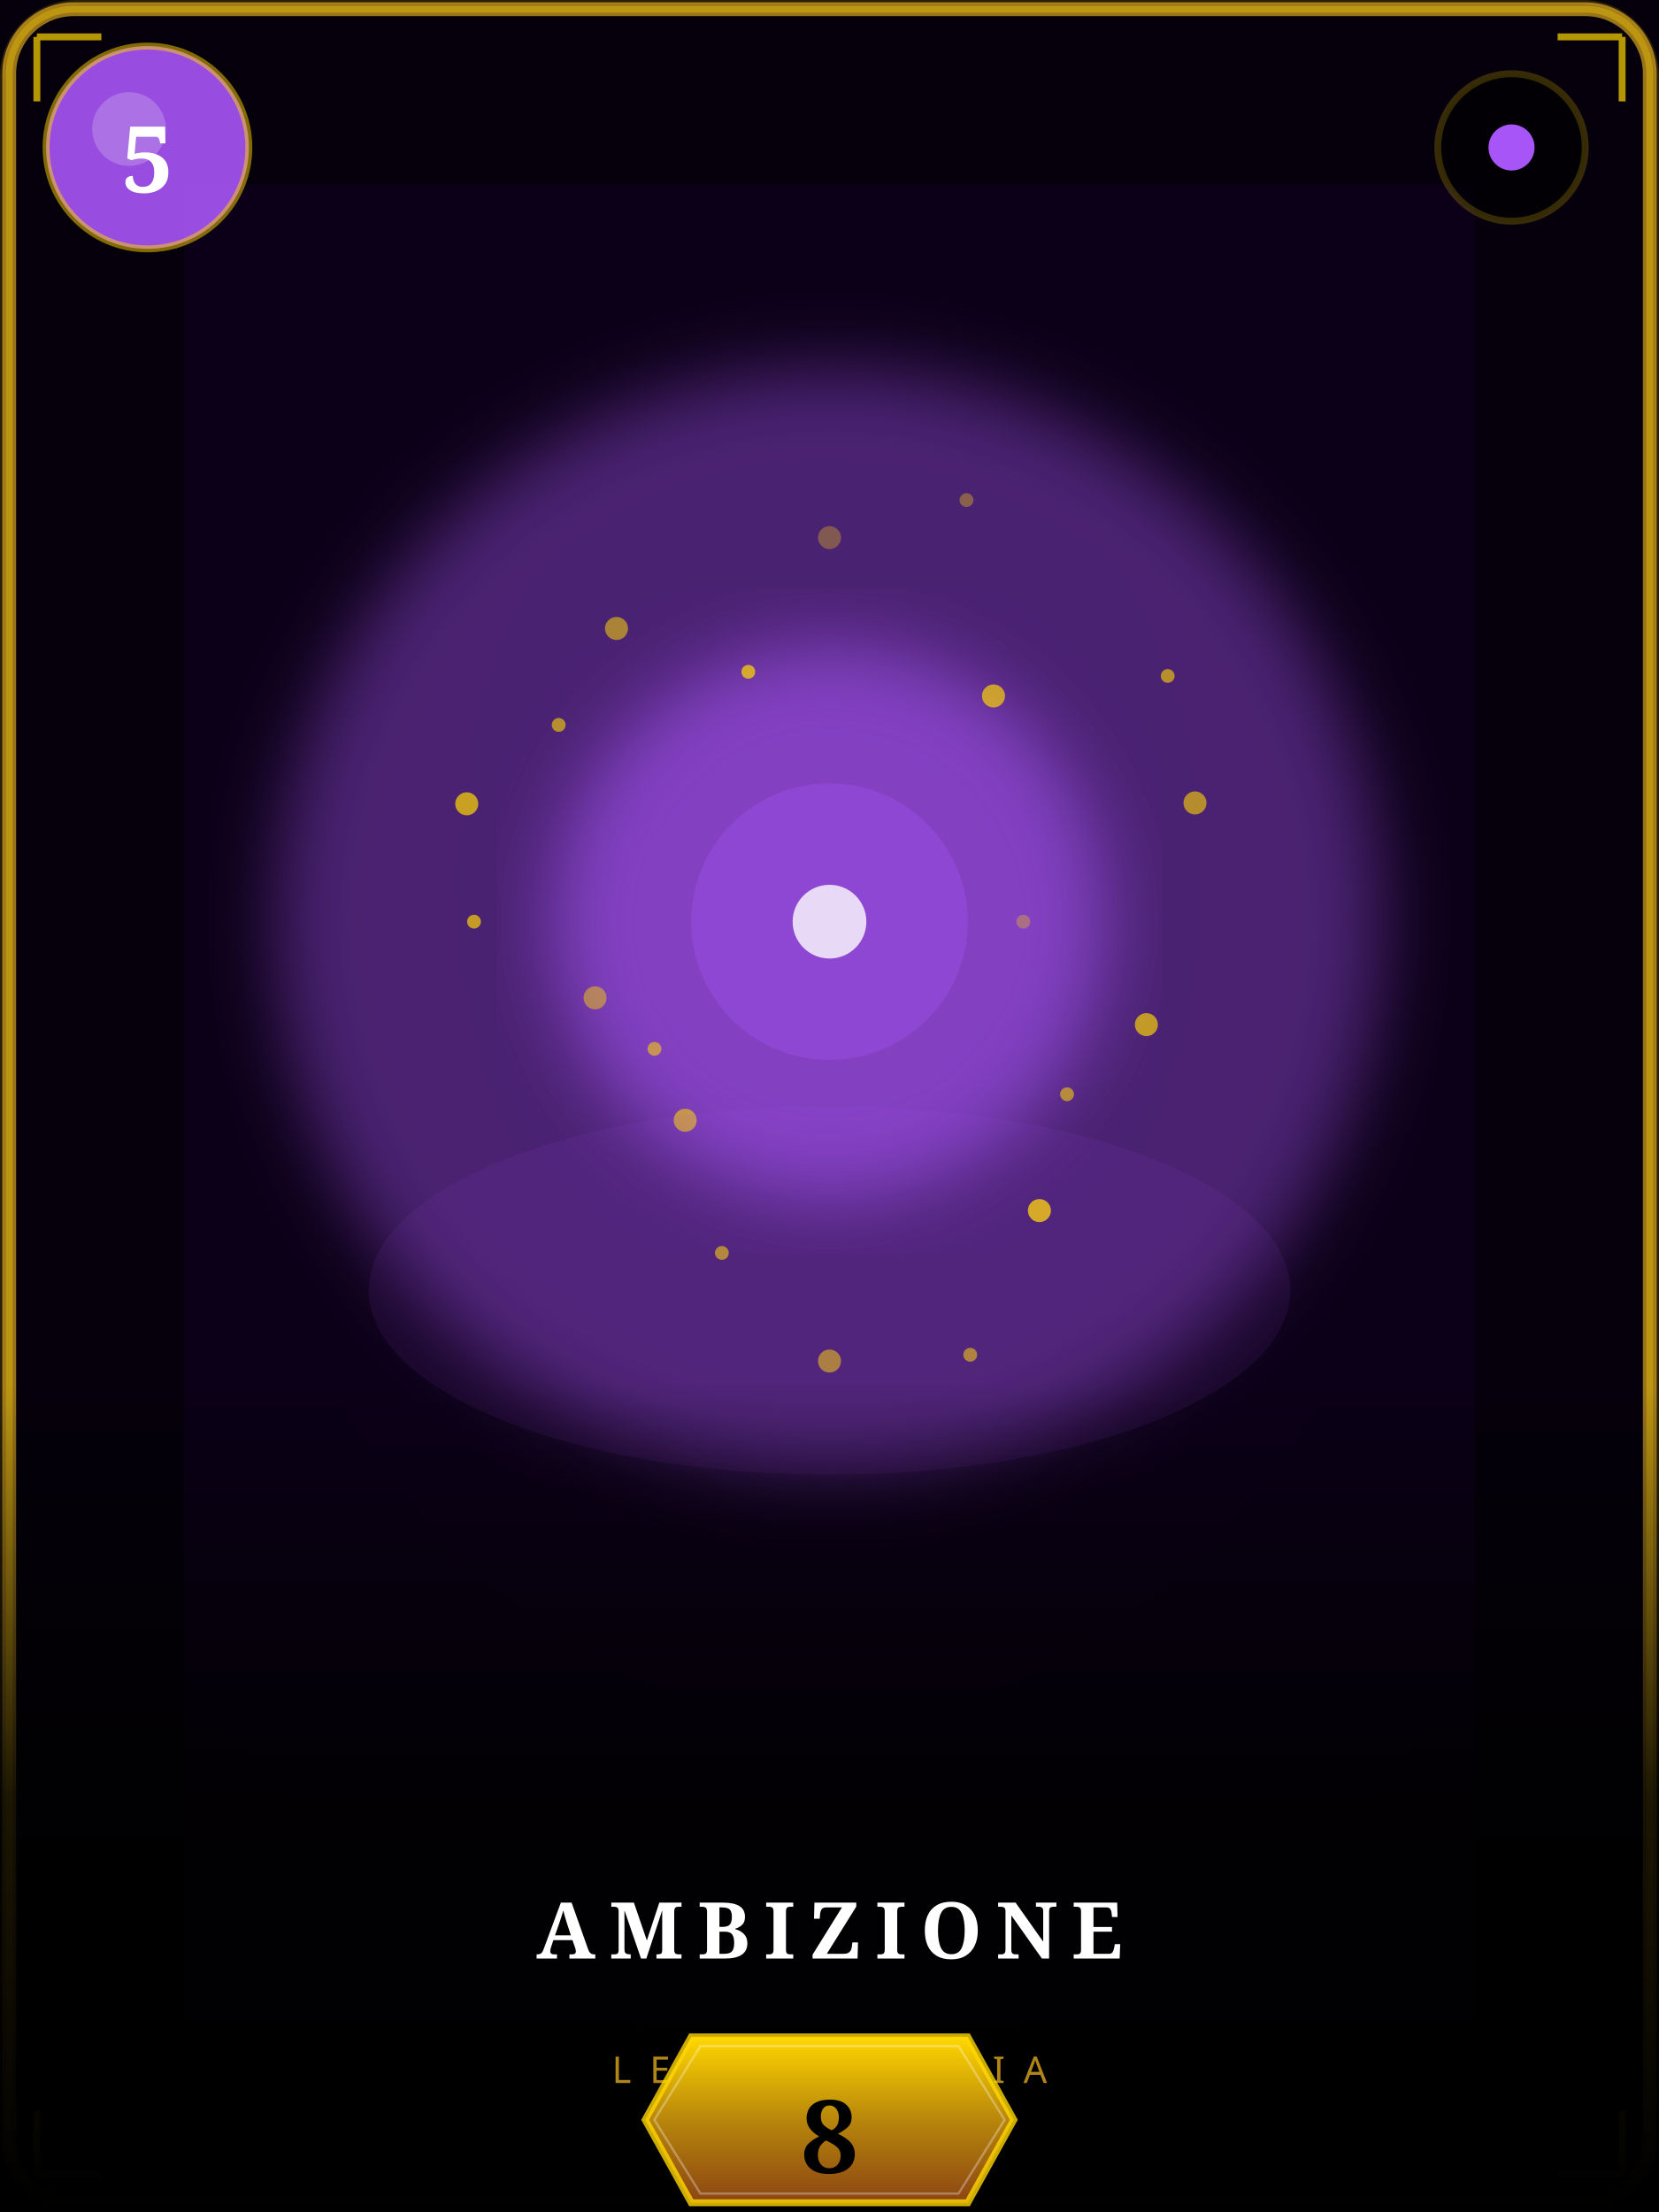
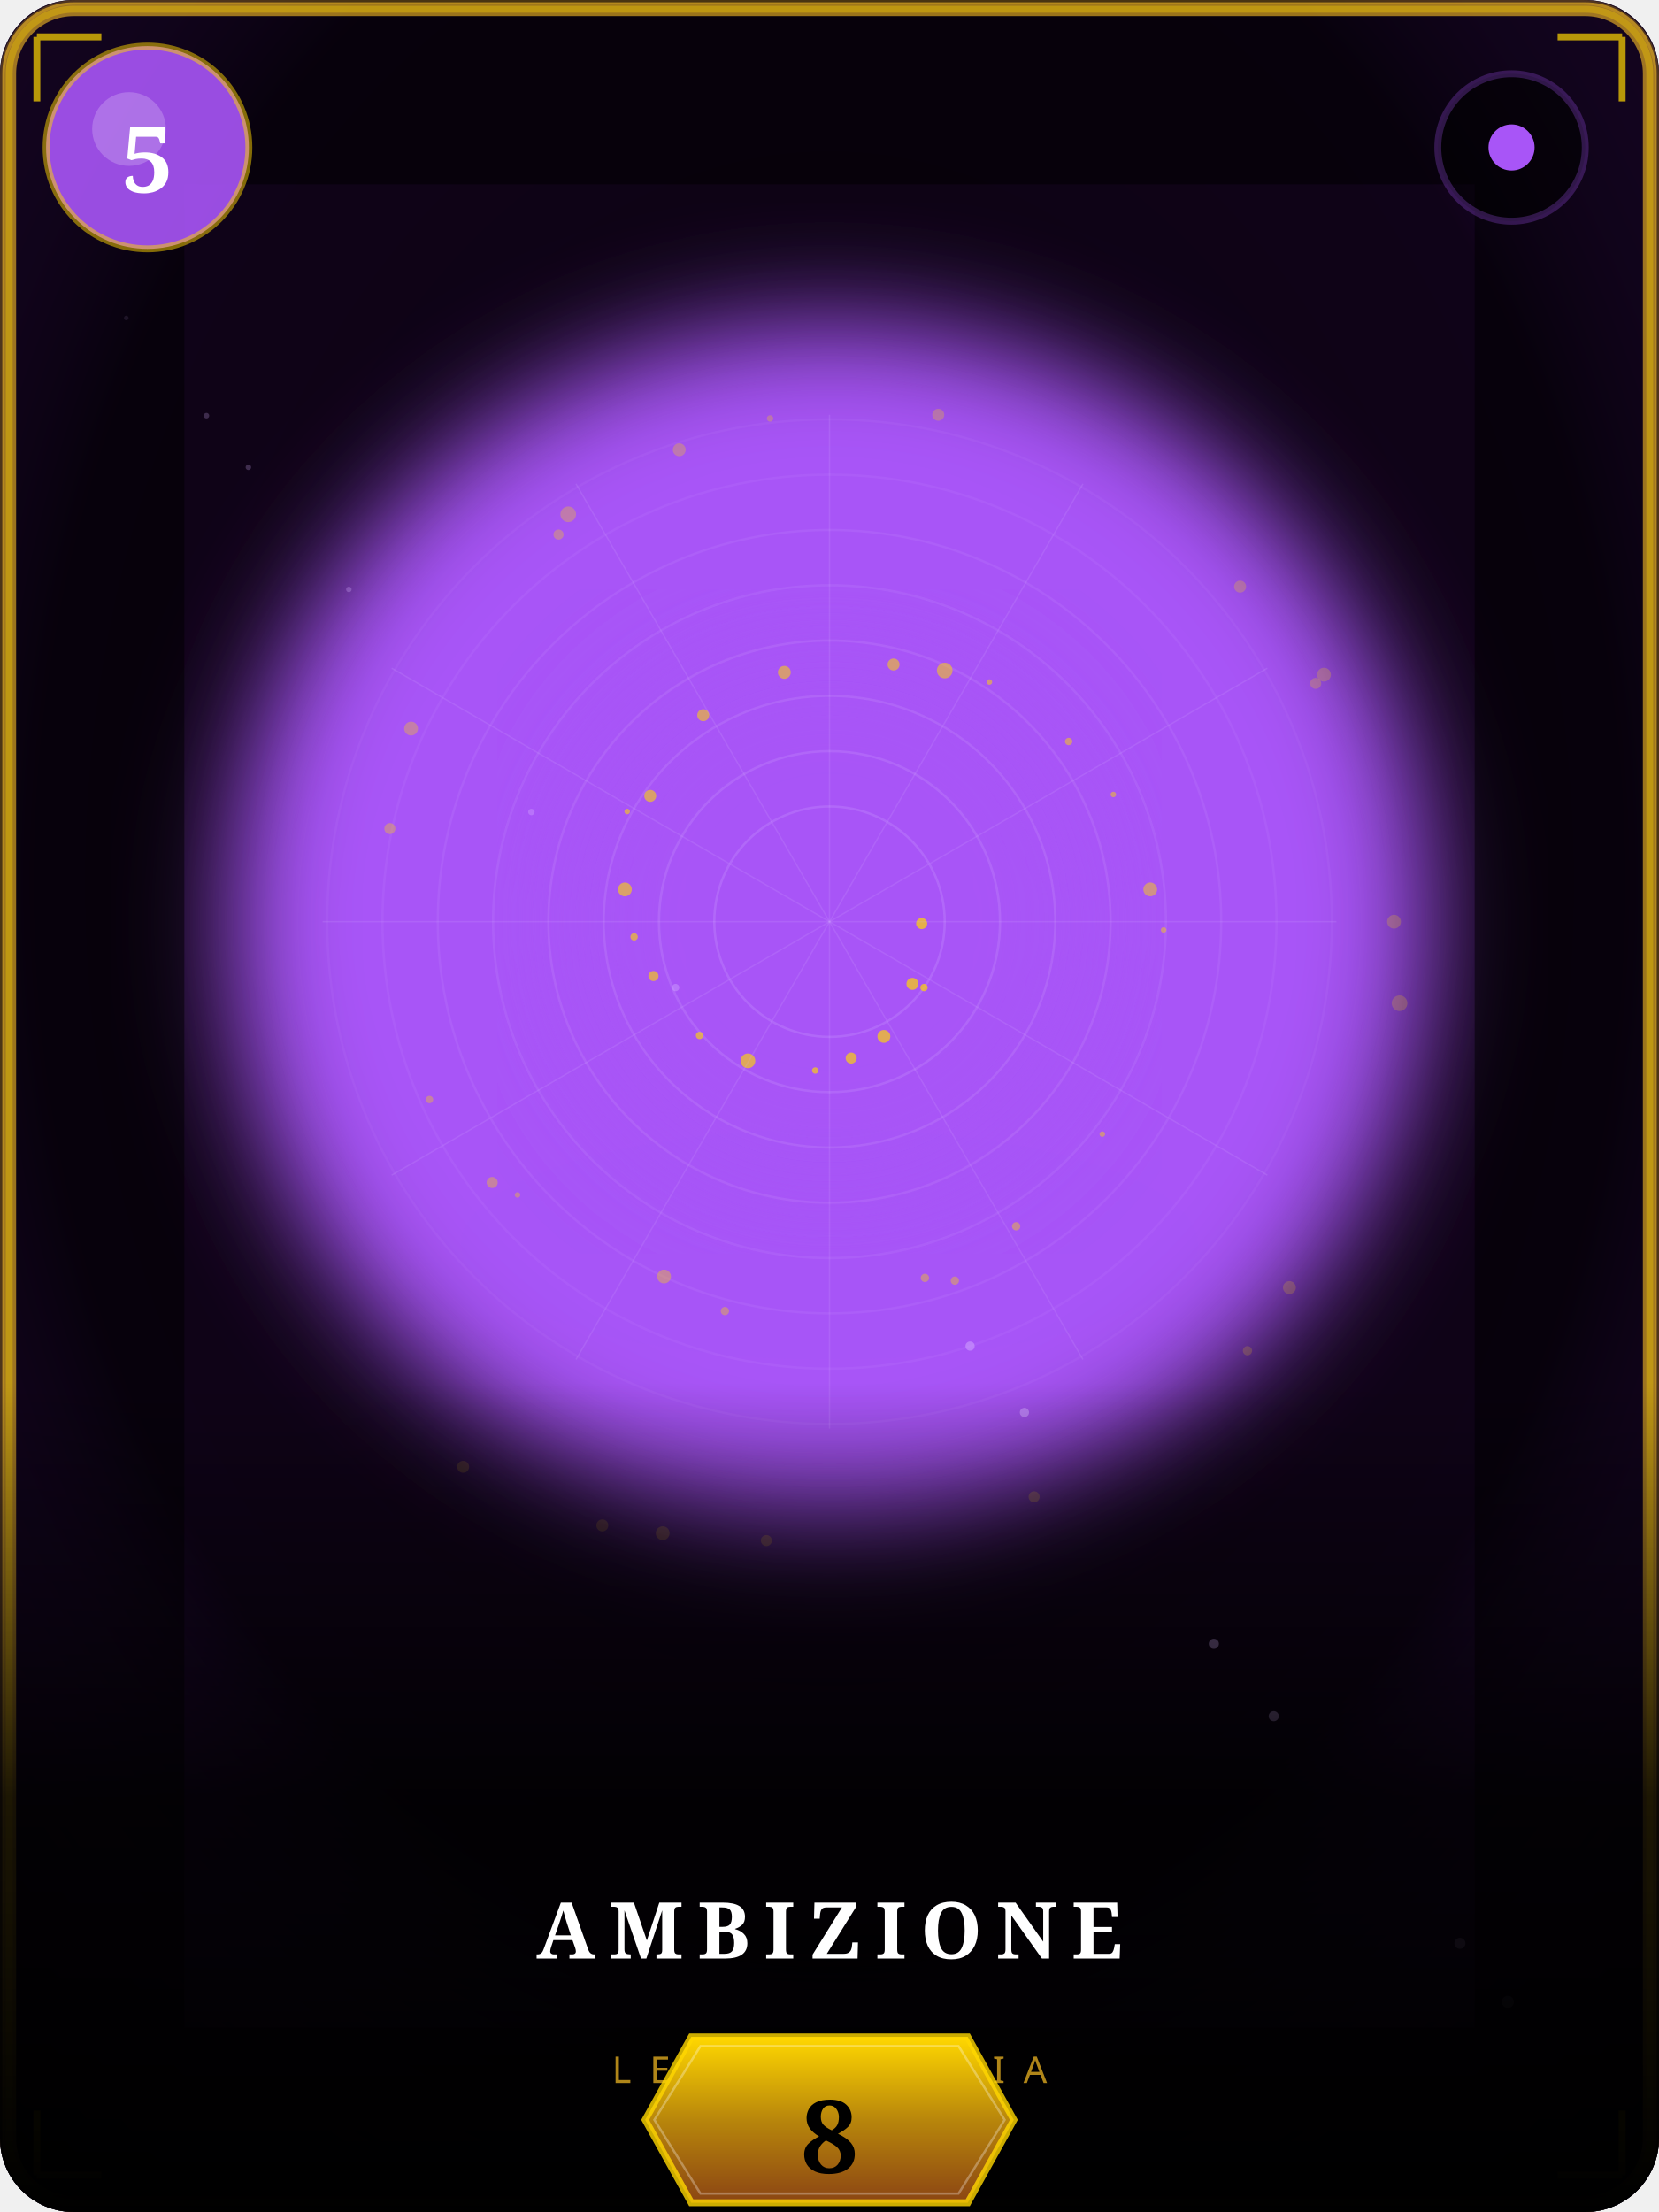
<svg xmlns="http://www.w3.org/2000/svg" viewBox="0 0 360 480" width="360" height="480">
  <defs>
-     <radialGradient id="v" cx="50%" cy="40%" r="75%">
-       <stop offset="0%" stop-color="#0d001a" />
-       <stop offset="100%" stop-color="#0a0015" />
+     <radialGradient id="bg_v1_ambizione" cx="50%" cy="40%" r="80%">
+       <stop offset="0%" stop-color="#a855f708" />
+       <stop offset="60%" stop-color="#7e22ce15" />
+       <stop offset="100%" stop-color="#050008" />
    </radialGradient>
-     <linearGradient id="tb" x1="0" y1="0" x2="0" y2="1">
+     <linearGradient id="tb_v1_ambizione" x1="0" y1="0" x2="0" y2="1">
      <stop offset="0%" stop-color="rgba(0,0,0,0)" />
      <stop offset="50%" stop-color="rgba(0,0,0,0.85)" />
      <stop offset="100%" stop-color="rgba(0,0,0,1)" />
    </linearGradient>
-     <linearGradient id="ph" x1="0" y1="0" x2="0" y2="1">
+     <linearGradient id="ph_v1_ambizione" x1="0" y1="0" x2="0" y2="1">
      <stop offset="0%" stop-color="#ffd700" />
      <stop offset="50%" stop-color="#b8860b" />
      <stop offset="100%" stop-color="#8b4513" />
    </linearGradient>
-     <filter id="g">
-       <feGaussianBlur stdDeviation="8" />
+     <filter id="g_v1_ambizione">
+       <feGaussianBlur stdDeviation="12" />
    </filter>
-     <filter id="g2">
-       <feGaussianBlur stdDeviation="4" />
+     <filter id="gm_v1_ambizione">
+       <feGaussianBlur stdDeviation="6" />
    </filter>
-     <filter id="g3">
-       <feGaussianBlur stdDeviation="15" />
+     <filter id="gs_v1_ambizione">
+       <feGaussianBlur stdDeviation="20" />
    </filter>
+     <clipPath id="c_v1_ambizione">
+       <rect x="0" y="0" width="360" height="480" rx="16" />
+     </clipPath>
  </defs>
-   <g clip-path="url(#c)">
-     <rect x="0" y="0" width="360" height="480" fill="#0d001a" />
-     <rect x="0" y="0" width="360" height="480" fill="url(#v)" />
-     <circle cx="180" cy="200" r="120" fill="#a855f7" opacity="0.4" filter="url(#g)" />
-     <circle cx="180" cy="200" r="60" fill="#a855f7" opacity="0.6" filter="url(#g)" />
-     <circle cx="180" cy="200" r="30" fill="#a855f7" opacity="0.3" />
-     <circle cx="180" cy="200" r="8" fill="#fff" opacity="0.8" />
-     <path d="M180,185 L180,120" fill="none" stroke="0.4" stroke-width="1.5" opacity="1" />
-     <path d="M187.5,187.01 L220,130.718" fill="none" stroke="0.4" stroke-width="1.5" opacity="1" />
-     <path d="M192.99,192.5 L249.282,160" fill="none" stroke="0.4" stroke-width="1.5" opacity="1" />
-     <path d="M195,200 L260,200" fill="none" stroke="0.4" stroke-width="1.5" opacity="1" />
-     <path d="M192.99,207.5 L249.282,240" fill="none" stroke="0.4" stroke-width="1.5" opacity="1" />
-     <path d="M187.5,212.99 L220,269.282" fill="none" stroke="0.4" stroke-width="1.5" opacity="1" />
-     <path d="M180,215 L180,280" fill="none" stroke="0.4" stroke-width="1.5" opacity="1" />
-     <path d="M172.5,212.99 L140,269.282" fill="none" stroke="0.4" stroke-width="1.5" opacity="1" />
-     <path d="M167.01,207.5 L110.718,240" fill="none" stroke="0.4" stroke-width="1.5" opacity="1" />
-     <path d="M165,200 L100,200" fill="none" stroke="0.4" stroke-width="1.5" opacity="1" />
-     <path d="M167.01,192.5 L110.718,160" fill="none" stroke="0.4" stroke-width="1.5" opacity="1" />
-     <path d="M172.5,187.01 L140,130.718" fill="none" stroke="0.4" stroke-width="1.5" opacity="1" />
-     <circle cx="222.052" cy="200" r="1.5" fill="#ffd700" opacity="0.316" />
-     <circle cx="248.765" cy="222.343" r="2.5" fill="#ffd700" opacity="0.657" />
-     <circle cx="231.549" cy="237.452" r="1.5" fill="#ffd700" opacity="0.556" />
-     <circle cx="225.549" cy="262.693" r="2.5" fill="#ffd700" opacity="0.795" />
-     <circle cx="210.537" cy="293.982" r="1.5" fill="#ffd700" opacity="0.568" />
-     <circle cx="180" cy="295.343" r="2.5" fill="#ffd700" opacity="0.533" />
-     <circle cx="156.644" cy="271.883" r="1.5" fill="#ffd700" opacity="0.589" />
-     <circle cx="148.69" cy="243.094" r="2.5" fill="#ffd700" opacity="0.571" />
-     <circle cx="142.017" cy="227.597" r="1.5" fill="#ffd700" opacity="0.551" />
-     <circle cx="129.129" cy="216.529" r="2.5" fill="#ffd700" opacity="0.461" />
-     <circle cx="102.857" cy="200" r="1.5" fill="#ffd700" opacity="0.674" />
-     <circle cx="101.282" cy="174.423" r="2.5" fill="#ffd700" opacity="0.697" />
-     <circle cx="121.236" cy="157.305" r="1.5" fill="#ffd700" opacity="0.596" />
-     <circle cx="133.778" cy="136.38" r="2.5" fill="#ffd700" opacity="0.533" />
-     <circle cx="162.383" cy="145.779" r="1.5" fill="#ffd700" opacity="0.717" />
-     <circle cx="180" cy="116.664" r="2.5" fill="#ffd700" opacity="0.304" />
-     <circle cx="209.724" cy="108.52" r="1.5" fill="#ffd700" opacity="0.347" />
-     <circle cx="215.587" cy="151.018" r="2.5" fill="#ffd700" opacity="0.675" />
-     <circle cx="253.388" cy="146.68" r="1.5" fill="#ffd700" opacity="0.601" />
-     <circle cx="259.31" cy="174.231" r="2.5" fill="#ffd700" opacity="0.59" />
-     <ellipse cx="180" cy="280" rx="100" ry="40" fill="rgba(168,85,247,0.08)" opacity="1" />
-     <rect x="0" y="0" width="360" height="480" fill="none" stroke="#000" stroke-width="80" opacity="0.5" rx="16" />
-     <rect x="0.5" y="0.5" width="359" height="479" fill="none" stroke="rgba(255,215,0,0.15)" stroke-width="1" rx="16" />
-     <rect x="2" y="2" width="356" height="476" fill="none" stroke="#fbbf24" stroke-width="3" rx="14" opacity="0.6" />
-     <rect x="2" y="2" width="356" height="476" fill="none" stroke="rgba(255,215,0,0.35)" stroke-width="1.5" rx="14" />
-     <path d="M 8 8 L 8 22 M 8 8 L 22 8" fill="none" stroke="rgba(255,215,0,0.7)" stroke-width="1.5" />
-     <path d="M 352 8 L 352 22 M 352 8 L 338 8" fill="none" stroke="rgba(255,215,0,0.7)" stroke-width="1.5" />
-     <path d="M 8 472 L 8 458 M 8 472 L 22 472" fill="none" stroke="rgba(255,215,0,0.7)" stroke-width="1.5" />
-     <path d="M 352 472 L 352 458 M 352 472 L 338 472" fill="none" stroke="rgba(255,215,0,0.7)" stroke-width="1.5" />
-     <circle cx="32" cy="32" r="22" fill="#a855f7" opacity="0.9" />
-     <circle cx="32" cy="32" r="22" fill="none" stroke="rgba(255,215,0,0.5)" stroke-width="1.5" />
-     <circle cx="28" cy="28" r="8" fill="rgba(255,255,255,0.2)" />
-     <text x="32" y="34" text-anchor="middle" dominant-baseline="central" font-size="20" font-weight="900" fill="#fff" font-family="Cinzel,serif">5</text>
-     <circle cx="328" cy="32" r="16" fill="rgba(0,0,0,0.6)" stroke="rgba(255,215,0,0.2)" stroke-width="1.5" />
-     <circle cx="328" cy="32" r="5" fill="#a855f7">
-       <animate attributeName="opacity" values="0.3;1;0.3" dur="2s" repeatCount="indefinite" />
-     </circle>
-     <rect x="0" y="300" width="360" height="180" fill="url(#tb)" />
-     <text x="180" y="425" text-anchor="middle" font-size="17" fill="#fff" font-family="Cinzel,serif" font-weight="700" letter-spacing="3">AMBIZIONE</text>
-     <text x="180" y="452" text-anchor="middle" font-size="8" fill="#fbbf24" font-family="Montserrat,sans-serif" letter-spacing="4" opacity="0.7">LEGGENDARIA</text>
-     <g transform="translate(180,460)">
-       <polygon points="-30,-18 30,-18 40,0 30,18 -30,18 -40,0" fill="url(#ph)" stroke="rgba(255,215,0,0.8)" stroke-width="1.5" />
-       <polygon points="-28,-16 28,-16 38,0 28,16 -28,16 -38,0" fill="none" stroke="rgba(255,255,255,0.3)" stroke-width="0.5" />
-       <text x="0" y="3" text-anchor="middle" dominant-baseline="central" font-size="22" font-weight="900" fill="#000" font-family="Cinzel,serif">8</text>
+   <g clip-path="url(#c_v1_ambizione)">
+     <rect x="0" y="0" width="360" height="480" fill="#050008" />
+     <rect x="0" y="0" width="360" height="480" fill="url(#bg_v1_ambizione)" />
+     <circle cx="180" cy="200" r="130" fill="#a855f7" filter="url(#g_v1_ambizione)" />
+     <circle cx="180" cy="200" r="60" fill="#a855f7" filter="url(#g_v1_ambizione)" />
+     <circle cx="180" cy="200" r="25" fill="none" stroke="#d8b4fe" stroke-width="0.5" opacity="0.20" />
+     <circle cx="180" cy="200" r="37" fill="none" stroke="#d8b4fe" stroke-width="0.5" opacity="0.18" />
+     <circle cx="180" cy="200" r="49" fill="none" stroke="#d8b4fe" stroke-width="0.5" opacity="0.16" />
+     <circle cx="180" cy="200" r="61" fill="none" stroke="#d8b4fe" stroke-width="0.5" opacity="0.14" />
+     <circle cx="180" cy="200" r="73" fill="none" stroke="#d8b4fe" stroke-width="0.5" opacity="0.12" />
+     <circle cx="180" cy="200" r="85" fill="none" stroke="#d8b4fe" stroke-width="0.5" opacity="0.10" />
+     <circle cx="180" cy="200" r="97" fill="none" stroke="#d8b4fe" stroke-width="0.5" opacity="0.08" />
+     <circle cx="180" cy="200" r="109" fill="none" stroke="#d8b4fe" stroke-width="0.5" opacity="0.06" />
+     <circle cx="200.0" cy="200.4" r="1.2" fill="#ffd700" opacity="0.70">
+       <animate attributeName="opacity" values="0.70;0.14;0.70" dur="1.9s" repeatCount="indefinite" />
+     </circle>
+     <circle cx="198.0" cy="213.5" r="1.3" fill="#ffd700" opacity="0.69">
+       <animate attributeName="opacity" values="0.69;0.14;0.69" dur="3.3s" repeatCount="indefinite" />
+     </circle>
+     <circle cx="200.5" cy="214.3" r="0.8" fill="#ffd700" opacity="0.68">
+       <animate attributeName="opacity" values="0.68;0.14;0.68" dur="2.6s" repeatCount="indefinite" />
+     </circle>
+     <circle cx="191.8" cy="224.9" r="1.4" fill="#ffd700" opacity="0.66">
+       <animate attributeName="opacity" values="0.66;0.13;0.66" dur="2.7s" repeatCount="indefinite" />
+     </circle>
+     <circle cx="184.7" cy="229.6" r="1.2" fill="#ffd700" opacity="0.65">
+       <animate attributeName="opacity" values="0.65;0.13;0.65" dur="2.4s" repeatCount="indefinite" />
+     </circle>
+     <circle cx="176.9" cy="232.3" r="0.7" fill="#ffd700" opacity="0.64">
+       <animate attributeName="opacity" values="0.64;0.13;0.64" dur="2.5s" repeatCount="indefinite" />
+     </circle>
+     <circle cx="162.3" cy="230.2" r="1.6" fill="#ffd700" opacity="0.63">
+       <animate attributeName="opacity" values="0.63;0.13;0.63" dur="1.9s" repeatCount="indefinite" />
+     </circle>
+     <circle cx="151.8" cy="224.7" r="0.8" fill="#ffd700" opacity="0.62">
+       <animate attributeName="opacity" values="0.62;0.12;0.62" dur="3.4s" repeatCount="indefinite" />
+     </circle>
+     <circle cx="141.8" cy="211.8" r="1.1" fill="#ffd700" opacity="0.60">
+       <animate attributeName="opacity" values="0.60;0.12;0.60" dur="1.9s" repeatCount="indefinite" />
+     </circle>
+     <circle cx="137.6" cy="203.3" r="0.8" fill="#ffd700" opacity="0.59">
+       <animate attributeName="opacity" values="0.59;0.12;0.59" dur="2.1s" repeatCount="indefinite" />
+     </circle>
+     <circle cx="135.6" cy="193.0" r="1.5" fill="#ffd700" opacity="0.58">
+       <animate attributeName="opacity" values="0.58;0.12;0.58" dur="2.9s" repeatCount="indefinite" />
+     </circle>
+     <circle cx="141.1" cy="172.7" r="1.3" fill="#ffd700" opacity="0.57">
+       <animate attributeName="opacity" values="0.57;0.11;0.57" dur="3.2s" repeatCount="indefinite" />
+     </circle>
+     <circle cx="136.1" cy="176.1" r="0.6" fill="#ffd700" opacity="0.56">
+       <animate attributeName="opacity" values="0.56;0.11;0.56" dur="1.7s" repeatCount="indefinite" />
+     </circle>
+     <circle cx="152.6" cy="155.2" r="1.3" fill="#ffd700" opacity="0.54">
+       <animate attributeName="opacity" values="0.54;0.11;0.54" dur="3.4s" repeatCount="indefinite" />
+     </circle>
+     <circle cx="170.2" cy="145.9" r="1.4" fill="#ffd700" opacity="0.53">
+       <animate attributeName="opacity" values="0.53;0.11;0.53" dur="3.0s" repeatCount="indefinite" />
+     </circle>
+     <circle cx="193.9" cy="144.2" r="1.3" fill="#ffd700" opacity="0.52">
+       <animate attributeName="opacity" values="0.52;0.10;0.52" dur="3.3s" repeatCount="indefinite" />
+     </circle>
+     <circle cx="205.0" cy="145.5" r="1.7" fill="#ffd700" opacity="0.51">
+       <animate attributeName="opacity" values="0.51;0.10;0.51" dur="3.3s" repeatCount="indefinite" />
+     </circle>
+     <circle cx="214.7" cy="148.0" r="0.6" fill="#ffd700" opacity="0.50">
+       <animate attributeName="opacity" values="0.50;0.10;0.50" dur="1.7s" repeatCount="indefinite" />
+     </circle>
+     <circle cx="231.9" cy="160.9" r="0.8" fill="#ffd700" opacity="0.48">
+       <animate attributeName="opacity" values="0.48;0.10;0.48" dur="3.4s" repeatCount="indefinite" />
+     </circle>
+     <circle cx="241.6" cy="172.4" r="0.6" fill="#ffd700" opacity="0.47">
+       <animate attributeName="opacity" values="0.47;0.09;0.47" dur="3.2s" repeatCount="indefinite" />
+     </circle>
+     <circle cx="249.6" cy="193.0" r="1.5" fill="#ffd700" opacity="0.46">
+       <animate attributeName="opacity" values="0.46;0.09;0.46" dur="1.9s" repeatCount="indefinite" />
+     </circle>
+     <circle cx="252.5" cy="201.8" r="0.6" fill="#ffd700" opacity="0.45">
+       <animate attributeName="opacity" values="0.45;0.09;0.45" dur="2.4s" repeatCount="indefinite" />
+     </circle>
+     <circle cx="239.2" cy="246.1" r="0.6" fill="#ffd700" opacity="0.44">
+       <animate attributeName="opacity" values="0.44;0.09;0.44" dur="1.5s" repeatCount="indefinite" />
+     </circle>
+     <circle cx="220.5" cy="266.1" r="0.9" fill="#ffd700" opacity="0.42">
+       <animate attributeName="opacity" values="0.42;0.08;0.42" dur="2.1s" repeatCount="indefinite" />
+     </circle>
+     <circle cx="200.7" cy="277.3" r="0.9" fill="#ffd700" opacity="0.41">
+       <animate attributeName="opacity" values="0.41;0.08;0.41" dur="2.9s" repeatCount="indefinite" />
+     </circle>
+     <circle cx="207.2" cy="277.9" r="0.9" fill="#ffd700" opacity="0.40">
+       <animate attributeName="opacity" values="0.40;0.08;0.40" dur="2.8s" repeatCount="indefinite" />
+     </circle>
+     <circle cx="144.1" cy="277.0" r="1.5" fill="#ffd700" opacity="0.39">
+       <animate attributeName="opacity" values="0.39;0.08;0.39" dur="2.7s" repeatCount="indefinite" />
+     </circle>
+     <circle cx="157.3" cy="284.5" r="0.9" fill="#ffd700" opacity="0.38">
+       <animate attributeName="opacity" values="0.38;0.08;0.38" dur="3.3s" repeatCount="indefinite" />
+     </circle>
+     <circle cx="112.3" cy="259.3" r="0.6" fill="#ffd700" opacity="0.36">
+       <animate attributeName="opacity" values="0.36;0.07;0.36" dur="1.6s" repeatCount="indefinite" />
+     </circle>
+     <circle cx="106.8" cy="256.6" r="1.2" fill="#ffd700" opacity="0.35">
+       <animate attributeName="opacity" values="0.35;0.07;0.35" dur="2.2s" repeatCount="indefinite" />
+     </circle>
+     <circle cx="93.2" cy="238.6" r="0.8" fill="#ffd700" opacity="0.34">
+       <animate attributeName="opacity" values="0.34;0.07;0.34" dur="2.2s" repeatCount="indefinite" />
+     </circle>
+     <circle cx="84.6" cy="179.8" r="1.2" fill="#ffd700" opacity="0.33">
+       <animate attributeName="opacity" values="0.33;0.07;0.33" dur="2.3s" repeatCount="indefinite" />
+     </circle>
+     <circle cx="89.2" cy="158.1" r="1.5" fill="#ffd700" opacity="0.32">
+       <animate attributeName="opacity" values="0.32;0.06;0.32" dur="3.3s" repeatCount="indefinite" />
+     </circle>
+     <circle cx="121.2" cy="116.0" r="1.1" fill="#ffd700" opacity="0.30">
+       <animate attributeName="opacity" values="0.30;0.06;0.30" dur="2.0s" repeatCount="indefinite" />
+     </circle>
+     <circle cx="123.3" cy="111.6" r="1.7" fill="#ffd700" opacity="0.29">
+       <animate attributeName="opacity" values="0.29;0.06;0.29" dur="3.4s" repeatCount="indefinite" />
+     </circle>
+     <circle cx="147.4" cy="97.6" r="1.4" fill="#ffd700" opacity="0.28">
+       <animate attributeName="opacity" values="0.28;0.06;0.28" dur="2.3s" repeatCount="indefinite" />
+     </circle>
+     <circle cx="167.1" cy="90.8" r="0.7" fill="#ffd700" opacity="0.27">
+       <animate attributeName="opacity" values="0.27;0.05;0.27" dur="3.4s" repeatCount="indefinite" />
+     </circle>
+     <circle cx="203.6" cy="90.0" r="1.3" fill="#ffd700" opacity="0.26">
+       <animate attributeName="opacity" values="0.26;0.05;0.26" dur="1.6s" repeatCount="indefinite" />
+     </circle>
+     <circle cx="269.1" cy="127.3" r="1.3" fill="#ffd700" opacity="0.24">
+       <animate attributeName="opacity" values="0.24;0.05;0.24" dur="1.7s" repeatCount="indefinite" />
+     </circle>
+     <circle cx="285.5" cy="148.3" r="1.2" fill="#ffd700" opacity="0.23">
+       <animate attributeName="opacity" values="0.23;0.05;0.23" dur="2.6s" repeatCount="indefinite" />
+     </circle>
+     <circle cx="287.3" cy="146.4" r="1.5" fill="#ffd700" opacity="0.22">
+       <animate attributeName="opacity" values="0.22;0.04;0.22" dur="3.1s" repeatCount="indefinite" />
+     </circle>
+     <circle cx="302.5" cy="200.0" r="1.5" fill="#ffd700" opacity="0.21">
+       <animate attributeName="opacity" values="0.21;0.04;0.21" dur="2.1s" repeatCount="indefinite" />
+     </circle>
+     <circle cx="303.7" cy="217.7" r="1.7" fill="#ffd700" opacity="0.20">
+       <animate attributeName="opacity" values="0.20;0.04;0.20" dur="2.3s" repeatCount="indefinite" />
+     </circle>
+     <circle cx="279.8" cy="279.4" r="1.4" fill="#ffd700" opacity="0.18">
+       <animate attributeName="opacity" values="0.18;0.04;0.18" dur="2.7s" repeatCount="indefinite" />
+     </circle>
+     <circle cx="270.7" cy="293.1" r="1.0" fill="#ffd700" opacity="0.17">
+       <animate attributeName="opacity" values="0.17;0.03;0.17" dur="2.0s" repeatCount="indefinite" />
+     </circle>
+     <circle cx="224.4" cy="324.8" r="1.2" fill="#ffd700" opacity="0.16">
+       <animate attributeName="opacity" values="0.16;0.03;0.16" dur="3.0s" repeatCount="indefinite" />
+     </circle>
+     <circle cx="166.3" cy="334.3" r="1.2" fill="#ffd700" opacity="0.15">
+       <animate attributeName="opacity" values="0.15;0.03;0.15" dur="2.7s" repeatCount="indefinite" />
+     </circle>
+     <circle cx="143.8" cy="332.7" r="1.5" fill="#ffd700" opacity="0.14">
+       <animate attributeName="opacity" values="0.14;0.03;0.14" dur="1.8s" repeatCount="indefinite" />
+     </circle>
+     <circle cx="130.7" cy="331.0" r="1.3" fill="#ffd700" opacity="0.12">
+       <animate attributeName="opacity" values="0.12;0.02;0.12" dur="3.2s" repeatCount="indefinite" />
+     </circle>
+     <circle cx="100.5" cy="318.3" r="1.3" fill="#ffd700" opacity="0.11">
+       <animate attributeName="opacity" values="0.11;0.02;0.11" dur="1.7s" repeatCount="indefinite" />
+     </circle>
+     <line x1="180" y1="200" x2="290" y2="200" stroke="#d8b4fe" stroke-width="0.3" opacity="0.15" />
+     <line x1="180" y1="200" x2="275" y2="255" stroke="#d8b4fe" stroke-width="0.3" opacity="0.15" />
+     <line x1="180" y1="200" x2="235" y2="295" stroke="#d8b4fe" stroke-width="0.3" opacity="0.15" />
+     <line x1="180" y1="200" x2="180" y2="310" stroke="#d8b4fe" stroke-width="0.3" opacity="0.15" />
+     <line x1="180" y1="200" x2="125" y2="295" stroke="#d8b4fe" stroke-width="0.3" opacity="0.15" />
+     <line x1="180" y1="200" x2="85" y2="255" stroke="#d8b4fe" stroke-width="0.3" opacity="0.15" />
+     <line x1="180" y1="200" x2="70" y2="200" stroke="#d8b4fe" stroke-width="0.3" opacity="0.15" />
+     <line x1="180" y1="200" x2="85" y2="145" stroke="#d8b4fe" stroke-width="0.3" opacity="0.15" />
+     <line x1="180" y1="200" x2="125" y2="105" stroke="#d8b4fe" stroke-width="0.3" opacity="0.15" />
+     <line x1="180" y1="200" x2="180" y2="90" stroke="#d8b4fe" stroke-width="0.3" opacity="0.15" />
+     <line x1="180" y1="200" x2="235" y2="105" stroke="#d8b4fe" stroke-width="0.3" opacity="0.15" />
+     <line x1="180" y1="200" x2="275" y2="145" stroke="#d8b4fe" stroke-width="0.3" opacity="0.15" />
+     <ellipse cx="180" cy="270" rx="80" ry="25" fill="#a855f715" />
+     <g clip-path="url(#c_v1_ambizione)">
+       <circle cx="44.8" cy="90.2" r="0.6" fill="#d8b4fe" opacity="0.23" />
+       <circle cx="222.3" cy="306.5" r="1.0" fill="#d8b4fe" opacity="0.45" />
+       <circle cx="263.4" cy="356.7" r="1.1" fill="#d8b4fe" opacity="0.50" />
+       <circle cx="327.2" cy="434.4" r="1.3" fill="#d8b4fe" opacity="0.58" />
+       <circle cx="27.4" cy="69.0" r="0.5" fill="#d8b4fe" opacity="0.21" />
+       <circle cx="210.5" cy="292.1" r="1.0" fill="#d8b4fe" opacity="0.44" />
+       <circle cx="146.6" cy="214.3" r="0.8" fill="#d8b4fe" opacity="0.36" />
+       <circle cx="53.9" cy="101.4" r="0.6" fill="#d8b4fe" opacity="0.24" />
+       <circle cx="316.8" cy="421.7" r="1.2" fill="#d8b4fe" opacity="0.57" />
+       <circle cx="276.4" cy="372.4" r="1.1" fill="#d8b4fe" opacity="0.52" />
+       <circle cx="115.3" cy="176.2" r="0.7" fill="#d8b4fe" opacity="0.32" />
+       <circle cx="75.7" cy="127.9" r="0.6" fill="#d8b4fe" opacity="0.27" />
+       <rect x="0" y="0" width="360" height="480" fill="none" stroke="#000" stroke-width="80" opacity="0.5" rx="16" />
+       <rect x="0.5" y="0.5" width="359" height="479" fill="none" stroke="#fbbf2444" stroke-width="1" rx="16" />
+       <rect x="2" y="2" width="356" height="476" fill="none" stroke="#fbbf24" stroke-width="3" rx="14" opacity="0.6" />
+       <rect x="2" y="2" width="356" height="476" fill="none" stroke="rgba(255,215,0,0.35)" stroke-width="1.5" rx="14" />
+       <path d="M 8 8 L 8 22 M 8 8 L 22 8" fill="none" stroke="rgba(255,215,0,0.7)" stroke-width="1.5" />
+       <path d="M 352 8 L 352 22 M 352 8 L 338 8" fill="none" stroke="rgba(255,215,0,0.7)" stroke-width="1.5" />
+       <path d="M 8 472 L 8 458 M 8 472 L 22 472" fill="none" stroke="rgba(255,215,0,0.7)" stroke-width="1.5" />
+       <path d="M 352 472 L 352 458 M 352 472 L 338 472" fill="none" stroke="rgba(255,215,0,0.7)" stroke-width="1.5" />
+       <circle cx="32" cy="32" r="22" fill="#a855f7" opacity="0.9" />
+       <circle cx="32" cy="32" r="22" fill="none" stroke="rgba(255,215,0,0.5)" stroke-width="1.5" />
+       <circle cx="28" cy="28" r="8" fill="rgba(255,255,255,0.2)" />
+       <text x="32" y="34" text-anchor="middle" dominant-baseline="central" font-size="20" font-weight="900" fill="#fff" font-family="Cinzel,serif">5</text>
+       <circle cx="328" cy="32" r="16" fill="rgba(0,0,0,0.6)" stroke="#a855f744" stroke-width="1.5" />
+       <circle cx="328" cy="32" r="5" fill="#a855f7">
+         <animate attributeName="opacity" values="0.3;1;0.3" dur="2.1s" repeatCount="indefinite" />
+       </circle>
+       <rect x="0" y="300" width="360" height="180" fill="url(#tb_v1_ambizione)" />
+       <text x="180" y="425" text-anchor="middle" font-size="17" fill="#fff" font-family="Cinzel,serif" font-weight="700" letter-spacing="3">AMBIZIONE</text>
+       <text x="180" y="452" text-anchor="middle" font-size="8" fill="#fbbf24" font-family="Montserrat,sans-serif" letter-spacing="4" opacity="0.7">LEGGENDARIA</text>
+       <g transform="translate(180,460)">
+         <polygon points="-30,-18 30,-18 40,0 30,18 -30,18 -40,0" fill="url(#ph_v1_ambizione)" stroke="rgba(255,215,0,0.8)" stroke-width="1.5" />
+         <polygon points="-28,-16 28,-16 38,0 28,16 -28,16 -38,0" fill="none" stroke="rgba(255,255,255,0.3)" stroke-width="0.5" />
+         <text x="0" y="3" text-anchor="middle" dominant-baseline="central" font-size="22" font-weight="900" fill="#000" font-family="Cinzel,serif">8</text>
+       </g>
    </g>
  </g>
</svg>
